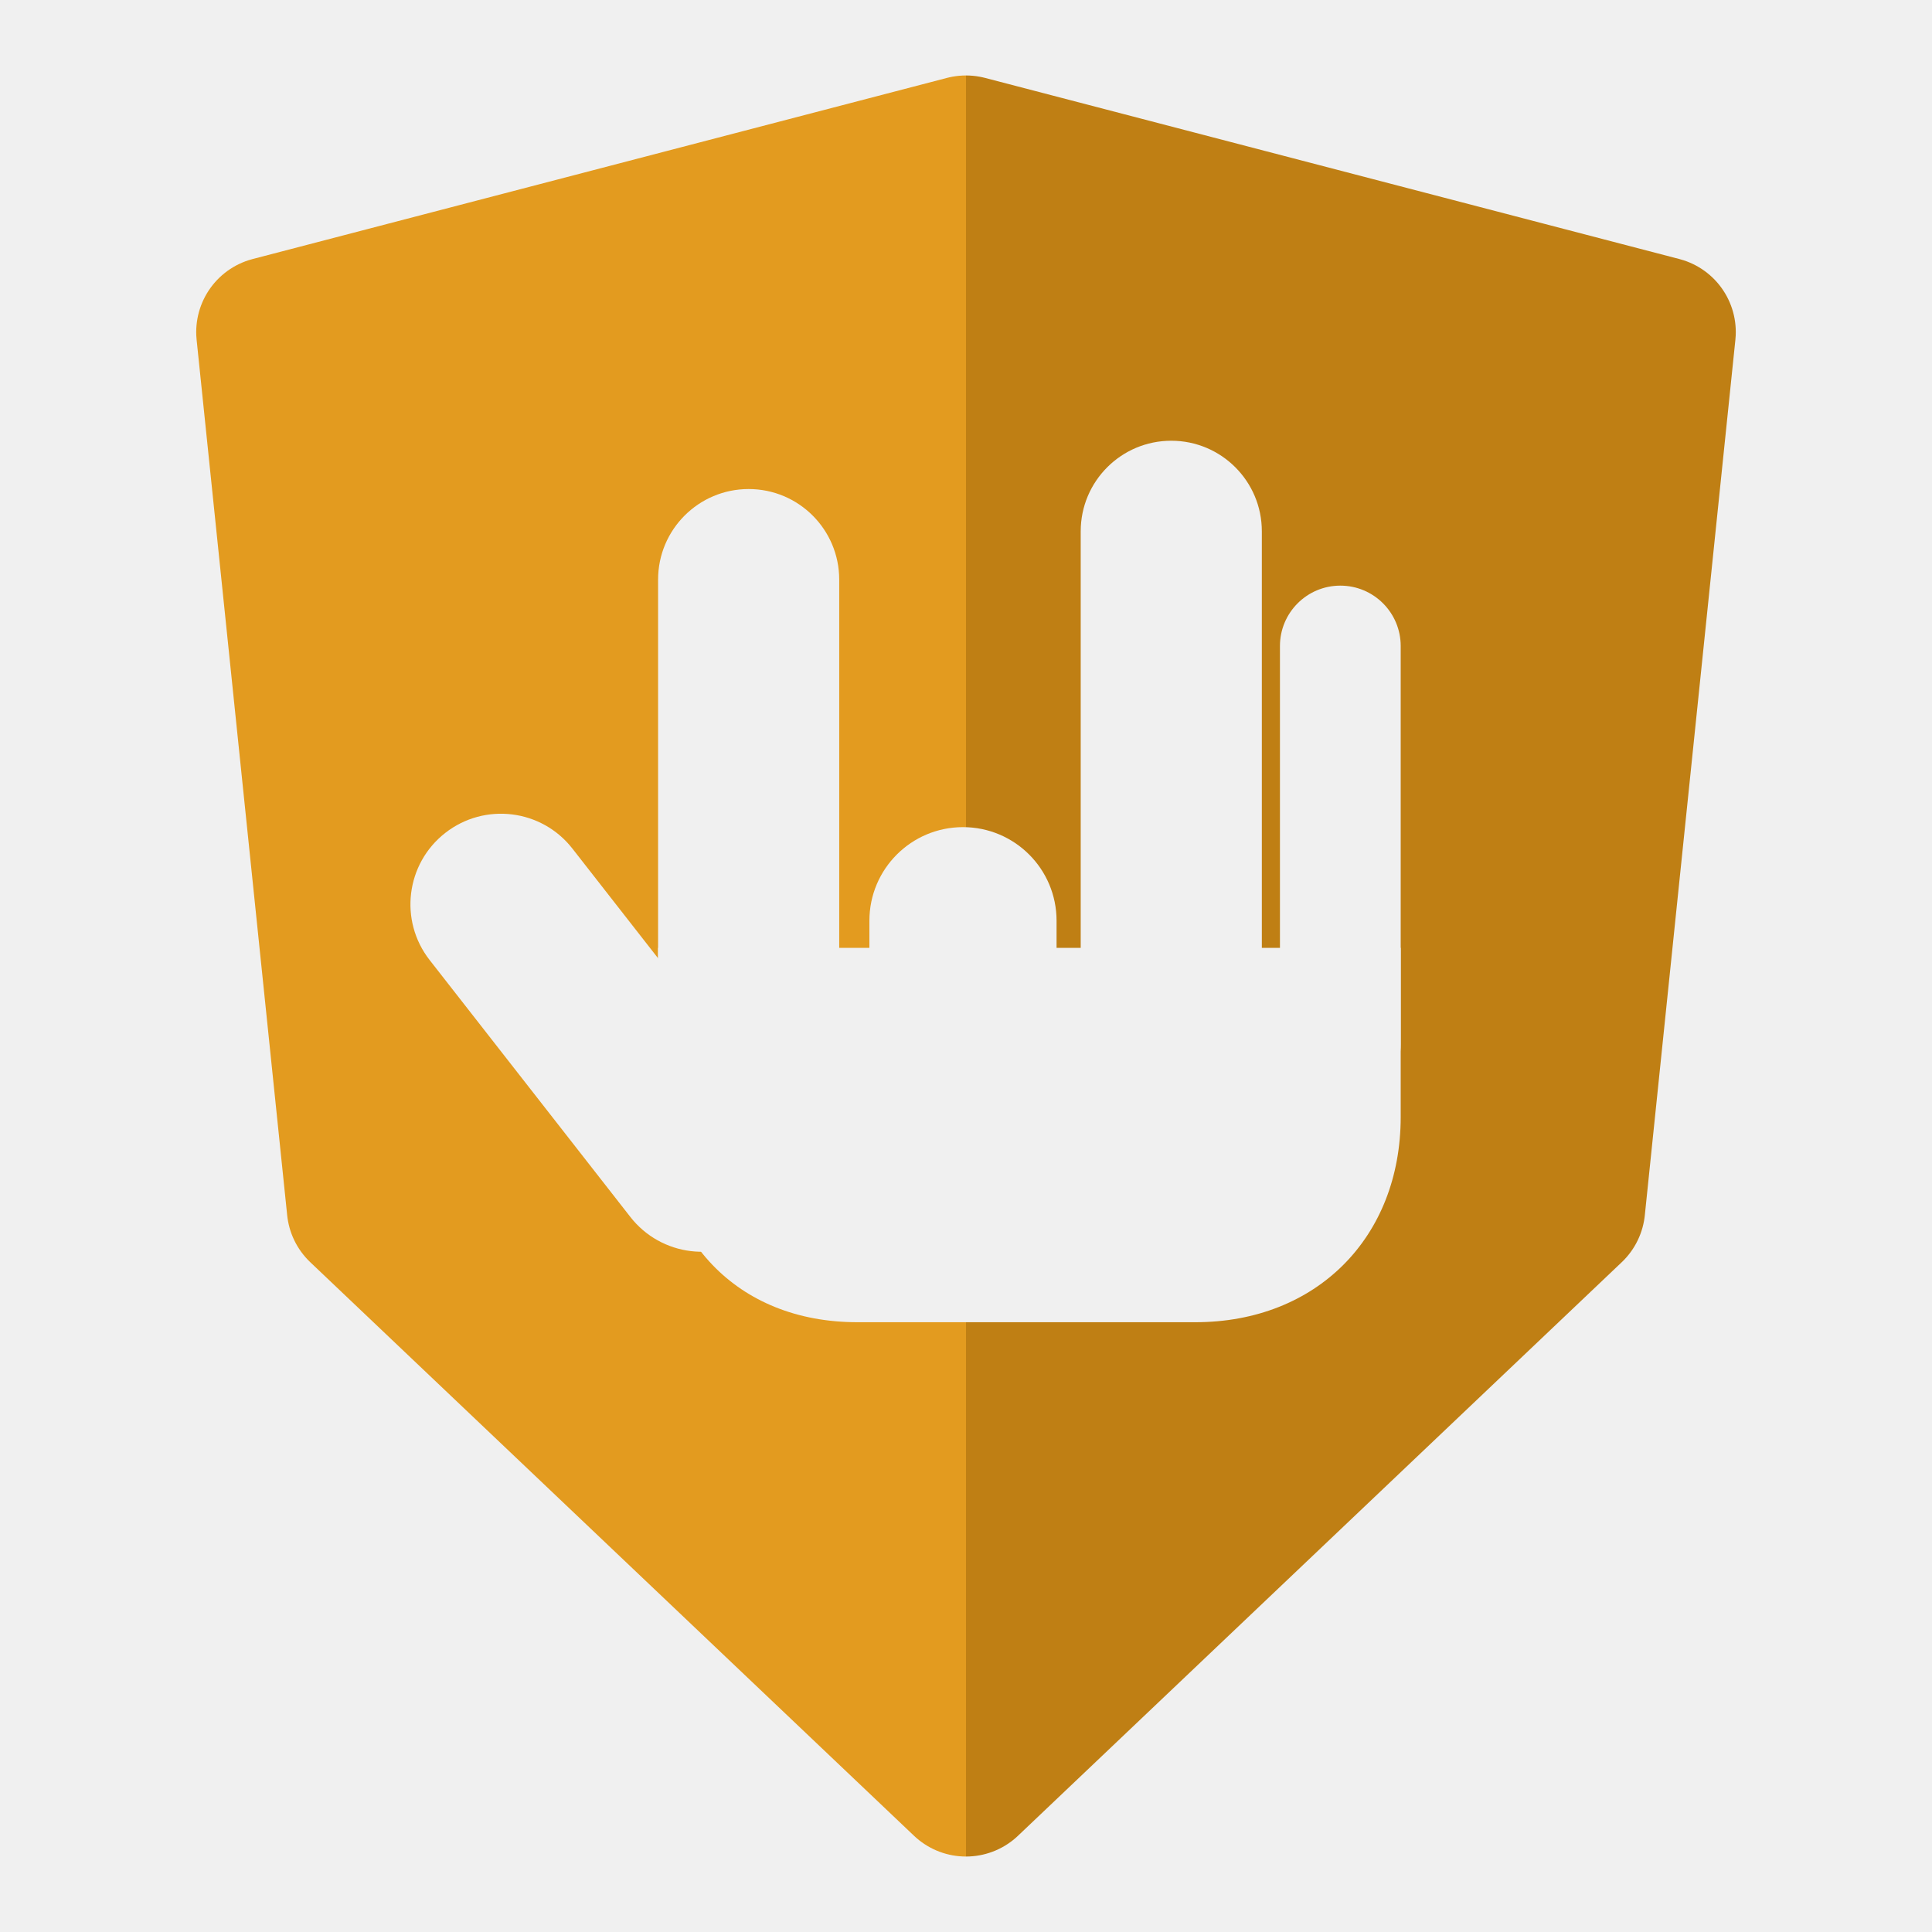
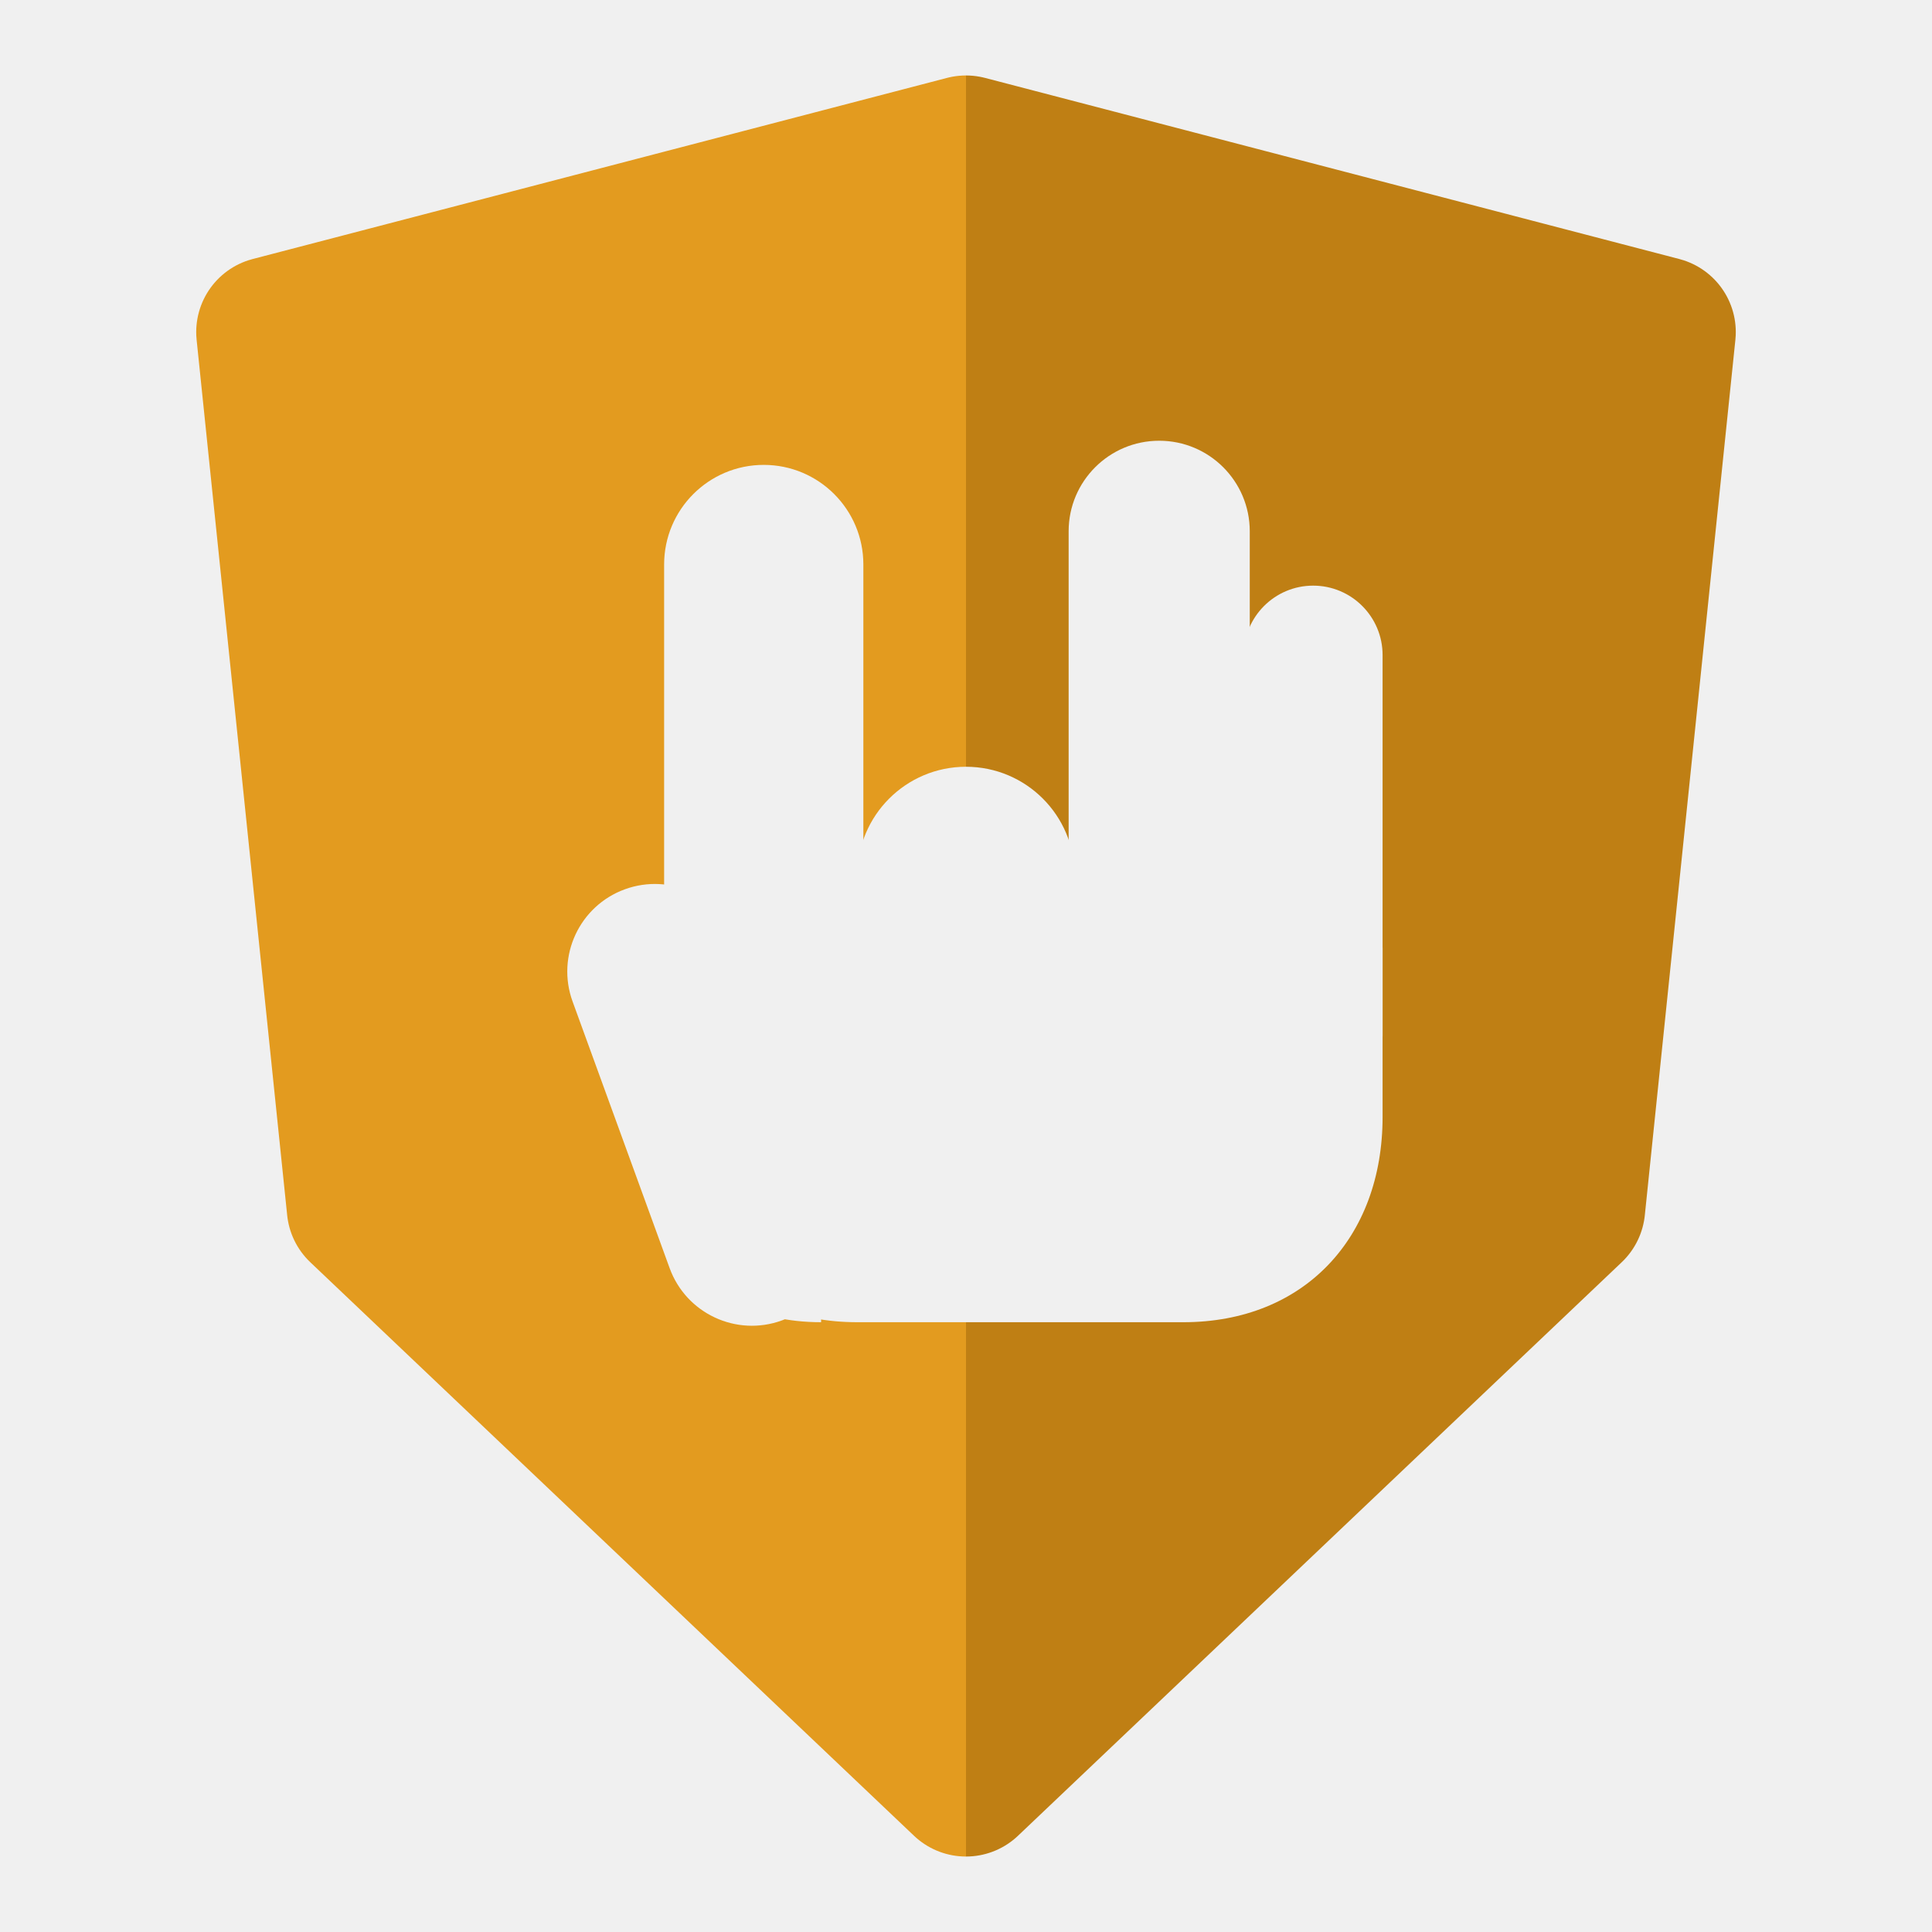
<svg xmlns="http://www.w3.org/2000/svg" viewBox="0 0 128 128" width="128" height="128">
  <defs>
    <mask id="m" maskUnits="userSpaceOnUse" x="0" y="0" width="128" height="128">
      <rect width="128" height="128" fill="#000" />
      <path d="M64 10 L110 22 L104 80 L64 118 L24 80 L18 22 Z" fill="#fff" stroke="#fff" stroke-width="10" stroke-linejoin="round" />
      <g fill="#000" transform="translate(64 26) scale(0.8) translate(-32 0)">
-         <rect x="6.5" y="8" width="15" height="51" rx="7.5" />
-         <rect x="24" y="36" width="15.5" height="23" rx="7.75" />
-         <rect x="41.5" y="4" width="15" height="55" rx="7.5" />
-         <rect x="58" y="16" width="10" height="43" rx="5" />
-         <path d="M6.5 46 H68 V60 C68 70 61 77 51 77 H23 C13 77 6.5 70 6.5 60 Z" />
-         <rect x="6" y="28" width="15" height="42" rx="7.5" transform="rotate(-38 13.5 68)" />
+         <rect x="7" y="6" width="16.5" height="53" rx="8.25" />
+         <rect x="23" y="31" width="18" height="28" rx="9" />
+         <rect x="40.5" y="4" width="15" height="55" rx="7.5" />
+         <rect x="55" y="16" width="11.5" height="43" rx="5.75" />
+         <path d="M7 46 H66.5 V60 C66.5 70 60 77 50 77 H23 C13 77 7 70 7 60 Z" />
+         <rect x="3" y="40" width="14.5" height="38" rx="7.25" transform="rotate(-20 10.25 59)" />
+         <path d="M5 56 C4 68 9 77 20 77 L20 52 Z" />
      </g>
    </mask>
  </defs>
  <g mask="url(#m)">
    <rect width="128" height="128" fill="#E39B1F" />
    <path d="M64 4 L116 18 L110 84 L64 126 Z" fill="#BF7F14" />
  </g>
</svg>
